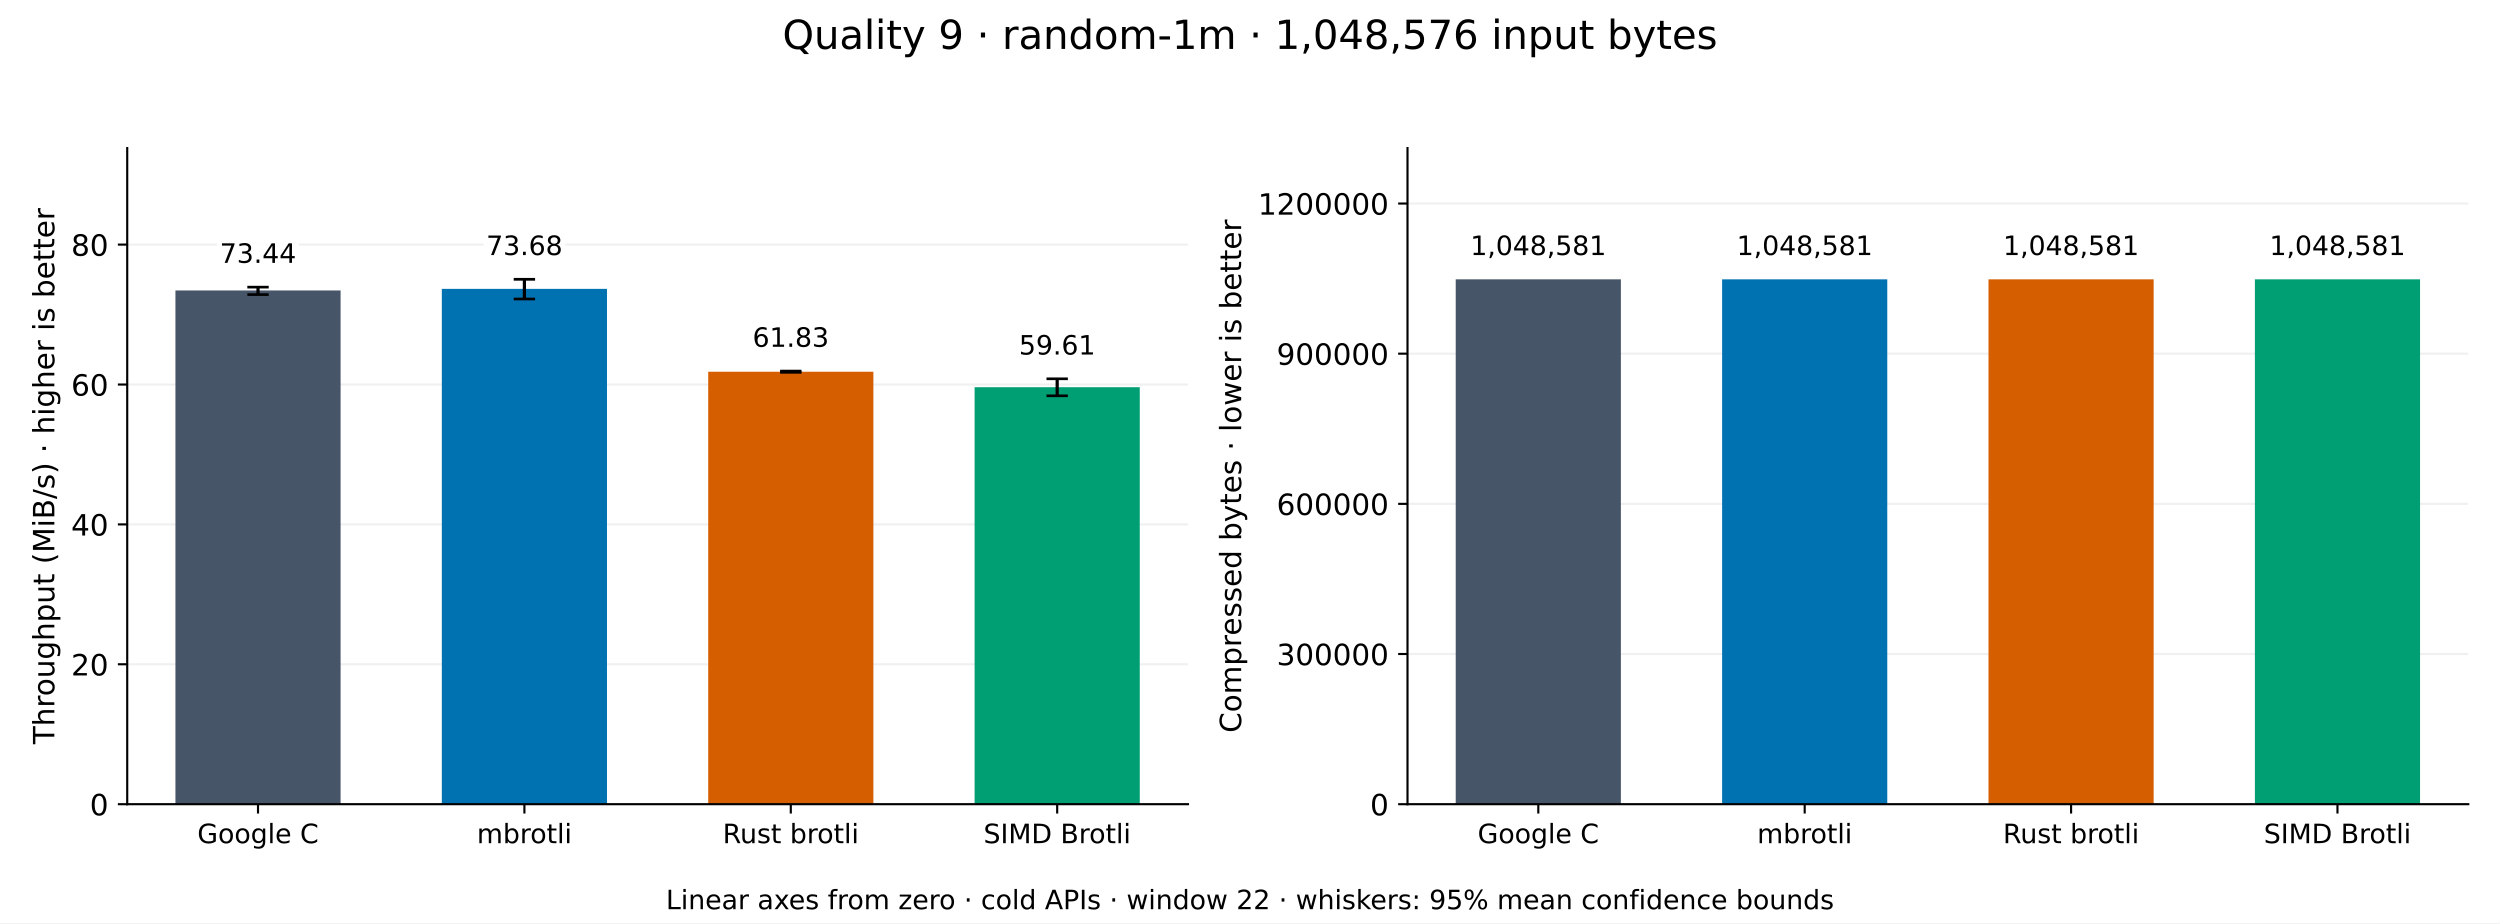
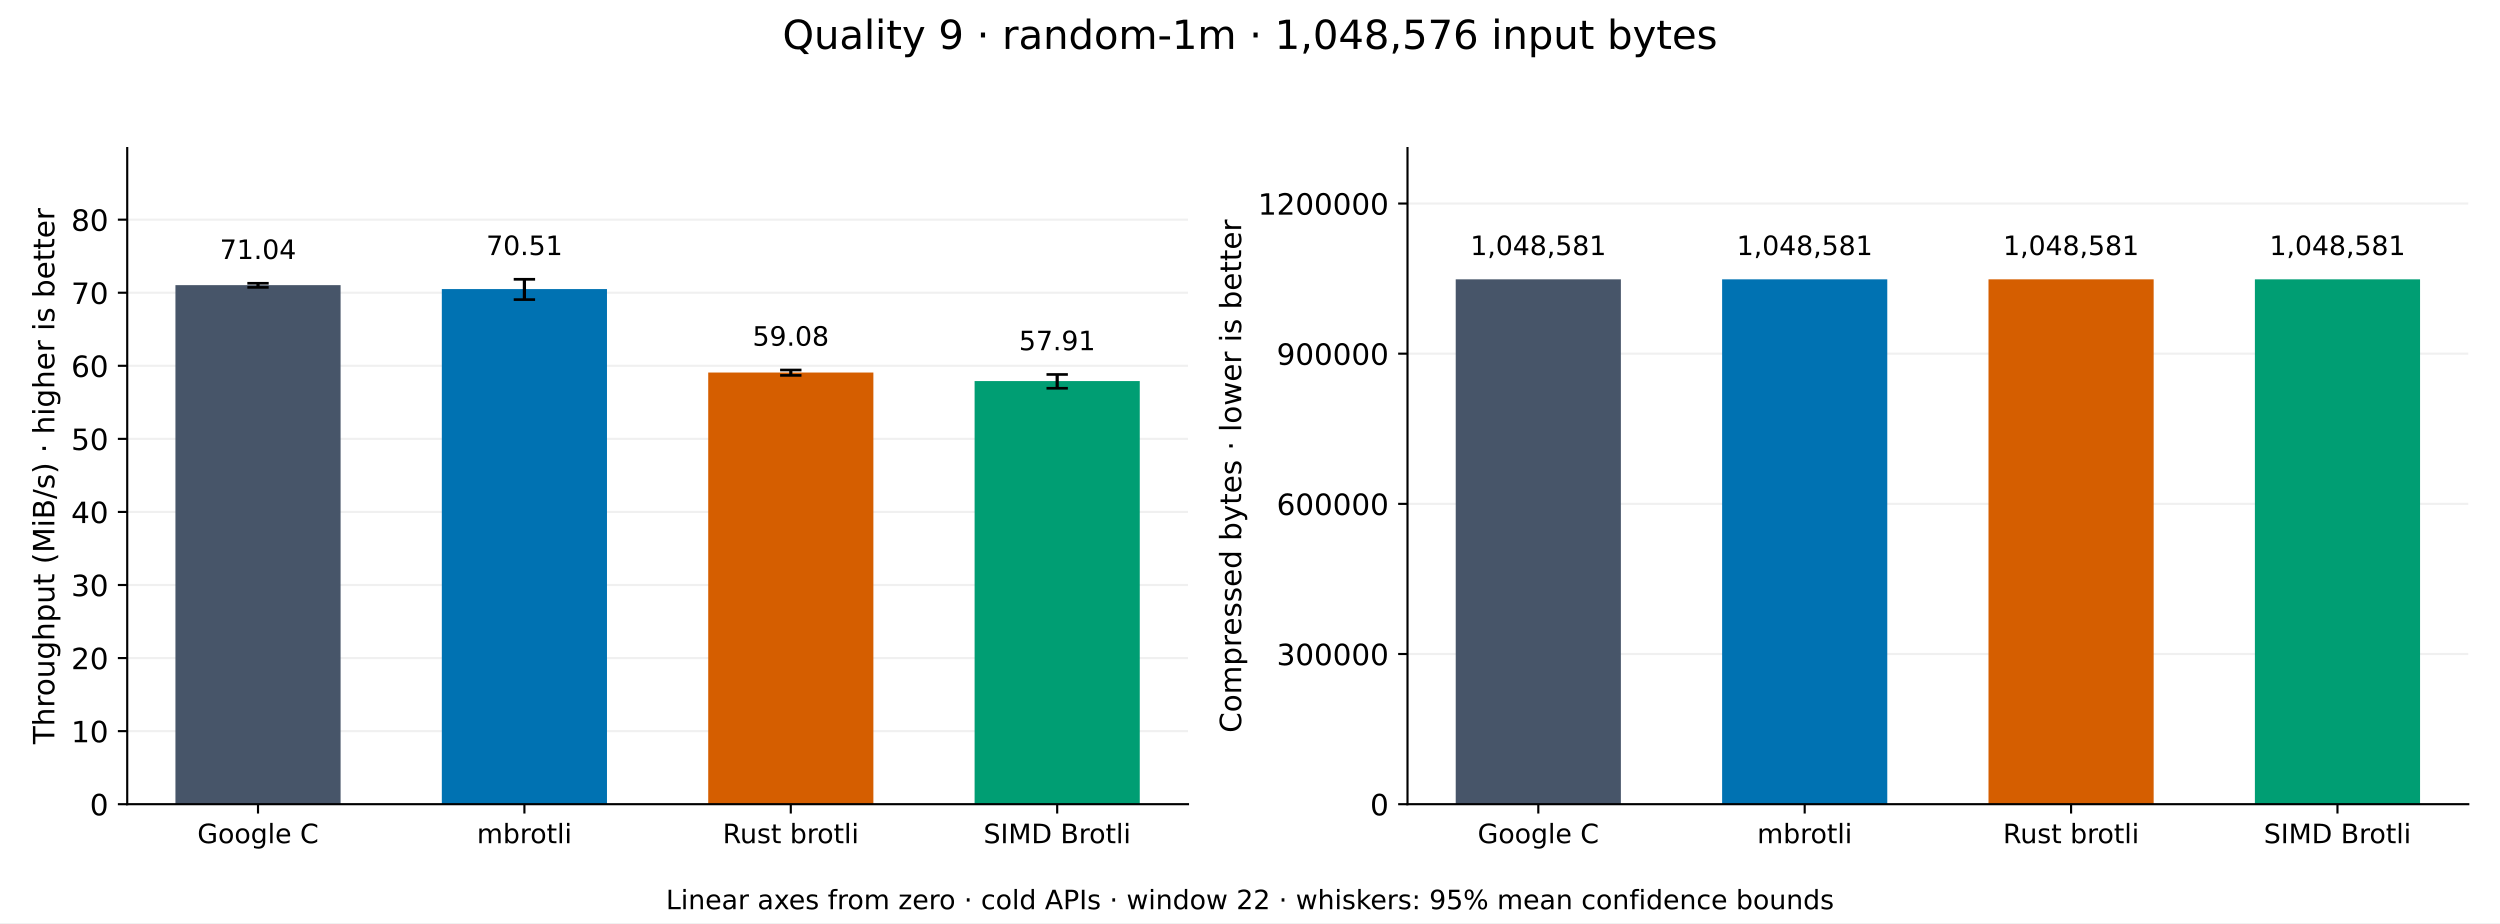
<svg xmlns="http://www.w3.org/2000/svg" xmlns:xlink="http://www.w3.org/1999/xlink" width="936pt" height="345.6pt" viewBox="0 0 936 345.6" version="1.1">
  <defs>
    <style type="text/css">*{stroke-linejoin: round; stroke-linecap: butt}</style>
  </defs>
  <g id="figure_1">
    <g id="patch_1">
      <path d="M 0 345.6 L 936 345.6 L 936 0 L 0 0 z " style="fill: #ffffff" />
    </g>
    <g id="axes_1">
      <g id="patch_2">
        <path d="M 47.63 301.088 L 444.78 301.088 L 444.78 55.44 L 47.63 55.44 z " style="fill: #ffffff" />
      </g>
      <g id="matplotlib.axis_1">
        <g id="xtick_1">
          <g id="line2d_1">
            <defs>
              <path id="m3d63aaa0ea" d="M 0 0 L 0 3.5 " style="stroke: #000000; stroke-width: 0.8" />
            </defs>
            <g>
              <use xlink:href="#m3d63aaa0ea" x="96.601" y="301.088" style="stroke: #000000; stroke-width: 0.8" />
            </g>
          </g>
          <g id="text_1">
            <text style="font-size: 10px; font-family: 'DejaVu Sans', 'Bitstream Vera Sans', 'Computer Modern Sans Serif', 'Lucida Grande', 'Verdana', 'Geneva', 'Lucid', 'Arial', 'Helvetica', 'Avant Garde', sans-serif; text-anchor: middle" x="96.601" y="315.686" transform="rotate(-0 96.60053 315.6864)">Google C</text>
          </g>
        </g>
        <g id="xtick_2">
          <g id="line2d_2">
            <g>
              <use xlink:href="#m3d63aaa0ea" x="196.337" y="301.088" style="stroke: #000000; stroke-width: 0.8" />
            </g>
          </g>
          <g id="text_2">
            <text style="font-size: 10px; font-family: 'DejaVu Sans', 'Bitstream Vera Sans', 'Computer Modern Sans Serif', 'Lucida Grande', 'Verdana', 'Geneva', 'Lucid', 'Arial', 'Helvetica', 'Avant Garde', sans-serif; text-anchor: middle" x="196.337" y="315.686" transform="rotate(-0 196.3368 315.6864)">mbrotli</text>
          </g>
        </g>
        <g id="xtick_3">
          <g id="line2d_3">
            <g>
              <use xlink:href="#m3d63aaa0ea" x="296.073" y="301.088" style="stroke: #000000; stroke-width: 0.8" />
            </g>
          </g>
          <g id="text_3">
            <text style="font-size: 10px; font-family: 'DejaVu Sans', 'Bitstream Vera Sans', 'Computer Modern Sans Serif', 'Lucida Grande', 'Verdana', 'Geneva', 'Lucid', 'Arial', 'Helvetica', 'Avant Garde', sans-serif; text-anchor: middle" x="296.073" y="315.686" transform="rotate(-0 296.0732 315.6864)">Rust brotli</text>
          </g>
        </g>
        <g id="xtick_4">
          <g id="line2d_4">
            <g>
              <use xlink:href="#m3d63aaa0ea" x="395.809" y="301.088" style="stroke: #000000; stroke-width: 0.8" />
            </g>
          </g>
          <g id="text_4">
            <text style="font-size: 10px; font-family: 'DejaVu Sans', 'Bitstream Vera Sans', 'Computer Modern Sans Serif', 'Lucida Grande', 'Verdana', 'Geneva', 'Lucid', 'Arial', 'Helvetica', 'Avant Garde', sans-serif; text-anchor: middle" x="395.809" y="315.686" transform="rotate(-0 395.8095 315.6864)">SIMD Brotli</text>
          </g>
        </g>
      </g>
      <g id="matplotlib.axis_2">
        <g id="ytick_1">
          <g id="line2d_5">
            <path d="M 47.63 301.088 L 444.78 301.088 " clip-path="url(#pa62566e51e)" style="fill: none; stroke: #b0b0b0; stroke-opacity: 0.18; stroke-width: 0.8; stroke-linecap: square" />
          </g>
          <g id="line2d_6">
            <defs>
              <path id="mb6c034703b" d="M 0 0 L -3.5 0 " style="stroke: #000000; stroke-width: 0.8" />
            </defs>
            <g>
              <use xlink:href="#mb6c034703b" x="47.63" y="301.088" style="stroke: #000000; stroke-width: 0.8" />
            </g>
          </g>
          <g id="text_5">
            <text style="font-size: 11px; font-family: 'DejaVu Sans', 'Bitstream Vera Sans', 'Computer Modern Sans Serif', 'Lucida Grande', 'Verdana', 'Geneva', 'Lucid', 'Arial', 'Helvetica', 'Avant Garde', sans-serif; text-anchor: end" x="40.63" y="305.267" transform="rotate(-0 40.63 305.2671)">0</text>
          </g>
        </g>
        <g id="ytick_2">
          <g id="line2d_7">
-             <path d="M 47.63 248.711 L 444.78 248.711 " clip-path="url(#pa62566e51e)" style="fill: none; stroke: #b0b0b0; stroke-opacity: 0.18; stroke-width: 0.8; stroke-linecap: square" />
+             <path d="M 47.63 273.733 L 444.78 273.733 " clip-path="url(#pa62566e51e)" style="fill: none; stroke: #b0b0b0; stroke-opacity: 0.18; stroke-width: 0.8; stroke-linecap: square" />
          </g>
          <g id="line2d_8">
            <g>
-               <use xlink:href="#mb6c034703b" x="47.63" y="248.711" style="stroke: #000000; stroke-width: 0.8" />
+               <use xlink:href="#mb6c034703b" x="47.63" y="273.733" style="stroke: #000000; stroke-width: 0.8" />
            </g>
          </g>
          <g id="text_6">
-             <text style="font-size: 11px; font-family: 'DejaVu Sans', 'Bitstream Vera Sans', 'Computer Modern Sans Serif', 'Lucida Grande', 'Verdana', 'Geneva', 'Lucid', 'Arial', 'Helvetica', 'Avant Garde', sans-serif; text-anchor: end" x="40.63" y="252.891" transform="rotate(-0 40.63 252.8906)">20</text>
+             <text style="font-size: 11px; font-family: 'DejaVu Sans', 'Bitstream Vera Sans', 'Computer Modern Sans Serif', 'Lucida Grande', 'Verdana', 'Geneva', 'Lucid', 'Arial', 'Helvetica', 'Avant Garde', sans-serif; text-anchor: end" x="40.63" y="277.913" transform="rotate(-0 40.63 277.9125)">10</text>
          </g>
        </g>
        <g id="ytick_3">
          <g id="line2d_9">
-             <path d="M 47.63 196.335 L 444.78 196.335 " clip-path="url(#pa62566e51e)" style="fill: none; stroke: #b0b0b0; stroke-opacity: 0.18; stroke-width: 0.8; stroke-linecap: square" />
+             <path d="M 47.63 246.379 L 444.78 246.379 " clip-path="url(#pa62566e51e)" style="fill: none; stroke: #b0b0b0; stroke-opacity: 0.18; stroke-width: 0.8; stroke-linecap: square" />
          </g>
          <g id="line2d_10">
            <g>
-               <use xlink:href="#mb6c034703b" x="47.63" y="196.335" style="stroke: #000000; stroke-width: 0.8" />
+               <use xlink:href="#mb6c034703b" x="47.63" y="246.379" style="stroke: #000000; stroke-width: 0.8" />
            </g>
          </g>
          <g id="text_7">
-             <text style="font-size: 11px; font-family: 'DejaVu Sans', 'Bitstream Vera Sans', 'Computer Modern Sans Serif', 'Lucida Grande', 'Verdana', 'Geneva', 'Lucid', 'Arial', 'Helvetica', 'Avant Garde', sans-serif; text-anchor: end" x="40.63" y="200.514" transform="rotate(-0 40.63 200.514)">40</text>
+             <text style="font-size: 11px; font-family: 'DejaVu Sans', 'Bitstream Vera Sans', 'Computer Modern Sans Serif', 'Lucida Grande', 'Verdana', 'Geneva', 'Lucid', 'Arial', 'Helvetica', 'Avant Garde', sans-serif; text-anchor: end" x="40.63" y="250.558" transform="rotate(-0 40.63 250.5579)">20</text>
          </g>
        </g>
        <g id="ytick_4">
          <g id="line2d_11">
-             <path d="M 47.63 143.958 L 444.78 143.958 " clip-path="url(#pa62566e51e)" style="fill: none; stroke: #b0b0b0; stroke-opacity: 0.18; stroke-width: 0.8; stroke-linecap: square" />
+             <path d="M 47.63 219.024 L 444.78 219.024 " clip-path="url(#pa62566e51e)" style="fill: none; stroke: #b0b0b0; stroke-opacity: 0.18; stroke-width: 0.8; stroke-linecap: square" />
          </g>
          <g id="line2d_12">
            <g>
-               <use xlink:href="#mb6c034703b" x="47.63" y="143.958" style="stroke: #000000; stroke-width: 0.8" />
+               <use xlink:href="#mb6c034703b" x="47.63" y="219.024" style="stroke: #000000; stroke-width: 0.8" />
            </g>
          </g>
          <g id="text_8">
-             <text style="font-size: 11px; font-family: 'DejaVu Sans', 'Bitstream Vera Sans', 'Computer Modern Sans Serif', 'Lucida Grande', 'Verdana', 'Geneva', 'Lucid', 'Arial', 'Helvetica', 'Avant Garde', sans-serif; text-anchor: end" x="40.63" y="148.137" transform="rotate(-0 40.63 148.1374)">60</text>
+             <text style="font-size: 11px; font-family: 'DejaVu Sans', 'Bitstream Vera Sans', 'Computer Modern Sans Serif', 'Lucida Grande', 'Verdana', 'Geneva', 'Lucid', 'Arial', 'Helvetica', 'Avant Garde', sans-serif; text-anchor: end" x="40.63" y="223.203" transform="rotate(-0 40.63 223.2033)">30</text>
          </g>
        </g>
        <g id="ytick_5">
          <g id="line2d_13">
-             <path d="M 47.63 91.582 L 444.78 91.582 " clip-path="url(#pa62566e51e)" style="fill: none; stroke: #b0b0b0; stroke-opacity: 0.18; stroke-width: 0.8; stroke-linecap: square" />
+             <path d="M 47.63 191.67 L 444.78 191.67 " clip-path="url(#pa62566e51e)" style="fill: none; stroke: #b0b0b0; stroke-opacity: 0.18; stroke-width: 0.8; stroke-linecap: square" />
          </g>
          <g id="line2d_14">
            <g>
-               <use xlink:href="#mb6c034703b" x="47.63" y="91.582" style="stroke: #000000; stroke-width: 0.8" />
+               <use xlink:href="#mb6c034703b" x="47.63" y="191.67" style="stroke: #000000; stroke-width: 0.8" />
            </g>
          </g>
          <g id="text_9">
-             <text style="font-size: 11px; font-family: 'DejaVu Sans', 'Bitstream Vera Sans', 'Computer Modern Sans Serif', 'Lucida Grande', 'Verdana', 'Geneva', 'Lucid', 'Arial', 'Helvetica', 'Avant Garde', sans-serif; text-anchor: end" x="40.63" y="95.761" transform="rotate(-0 40.63 95.76087)">80</text>
-           </g>
-         </g>
-         <g id="text_10">
+             <text style="font-size: 11px; font-family: 'DejaVu Sans', 'Bitstream Vera Sans', 'Computer Modern Sans Serif', 'Lucida Grande', 'Verdana', 'Geneva', 'Lucid', 'Arial', 'Helvetica', 'Avant Garde', sans-serif; text-anchor: end" x="40.63" y="195.849" transform="rotate(-0 40.63 195.8487)">40</text>
+           </g>
+         </g>
+         <g id="ytick_6">
+           <g id="line2d_15">
+             <path d="M 47.63 164.315 L 444.78 164.315 " clip-path="url(#pa62566e51e)" style="fill: none; stroke: #b0b0b0; stroke-opacity: 0.18; stroke-width: 0.8; stroke-linecap: square" />
+           </g>
+           <g id="line2d_16">
+             <g>
+               <use xlink:href="#mb6c034703b" x="47.63" y="164.315" style="stroke: #000000; stroke-width: 0.8" />
+             </g>
+           </g>
+           <g id="text_10">
+             <text style="font-size: 11px; font-family: 'DejaVu Sans', 'Bitstream Vera Sans', 'Computer Modern Sans Serif', 'Lucida Grande', 'Verdana', 'Geneva', 'Lucid', 'Arial', 'Helvetica', 'Avant Garde', sans-serif; text-anchor: end" x="40.63" y="168.494" transform="rotate(-0 40.63 168.4941)">50</text>
+           </g>
+         </g>
+         <g id="ytick_7">
+           <g id="line2d_17">
+             <path d="M 47.63 136.96 L 444.78 136.96 " clip-path="url(#pa62566e51e)" style="fill: none; stroke: #b0b0b0; stroke-opacity: 0.18; stroke-width: 0.8; stroke-linecap: square" />
+           </g>
+           <g id="line2d_18">
+             <g>
+               <use xlink:href="#mb6c034703b" x="47.63" y="136.96" style="stroke: #000000; stroke-width: 0.8" />
+             </g>
+           </g>
+           <g id="text_11">
+             <text style="font-size: 11px; font-family: 'DejaVu Sans', 'Bitstream Vera Sans', 'Computer Modern Sans Serif', 'Lucida Grande', 'Verdana', 'Geneva', 'Lucid', 'Arial', 'Helvetica', 'Avant Garde', sans-serif; text-anchor: end" x="40.63" y="141.139" transform="rotate(-0 40.63 141.1395)">60</text>
+           </g>
+         </g>
+         <g id="ytick_8">
+           <g id="line2d_19">
+             <path d="M 47.63 109.606 L 444.78 109.606 " clip-path="url(#pa62566e51e)" style="fill: none; stroke: #b0b0b0; stroke-opacity: 0.18; stroke-width: 0.8; stroke-linecap: square" />
+           </g>
+           <g id="line2d_20">
+             <g>
+               <use xlink:href="#mb6c034703b" x="47.63" y="109.606" style="stroke: #000000; stroke-width: 0.8" />
+             </g>
+           </g>
+           <g id="text_12">
+             <text style="font-size: 11px; font-family: 'DejaVu Sans', 'Bitstream Vera Sans', 'Computer Modern Sans Serif', 'Lucida Grande', 'Verdana', 'Geneva', 'Lucid', 'Arial', 'Helvetica', 'Avant Garde', sans-serif; text-anchor: end" x="40.63" y="113.785" transform="rotate(-0 40.63 113.7849)">70</text>
+           </g>
+         </g>
+         <g id="ytick_9">
+           <g id="line2d_21">
+             <path d="M 47.63 82.251 L 444.78 82.251 " clip-path="url(#pa62566e51e)" style="fill: none; stroke: #b0b0b0; stroke-opacity: 0.18; stroke-width: 0.8; stroke-linecap: square" />
+           </g>
+           <g id="line2d_22">
+             <g>
+               <use xlink:href="#mb6c034703b" x="47.63" y="82.251" style="stroke: #000000; stroke-width: 0.8" />
+             </g>
+           </g>
+           <g id="text_13">
+             <text style="font-size: 11px; font-family: 'DejaVu Sans', 'Bitstream Vera Sans', 'Computer Modern Sans Serif', 'Lucida Grande', 'Verdana', 'Geneva', 'Lucid', 'Arial', 'Helvetica', 'Avant Garde', sans-serif; text-anchor: end" x="40.63" y="86.43" transform="rotate(-0 40.63 86.43026)">80</text>
+           </g>
+         </g>
+         <g id="text_14">
          <text style="font-size: 11px; font-family: 'DejaVu Sans', 'Bitstream Vera Sans', 'Computer Modern Sans Serif', 'Lucida Grande', 'Verdana', 'Geneva', 'Lucid', 'Arial', 'Helvetica', 'Avant Garde', sans-serif; text-anchor: middle" x="20.345" y="178.264" transform="rotate(-90 20.34484 178.264)">Throughput (MiB/s) · higher is better</text>
        </g>
      </g>
      <g id="patch_3">
-         <path d="M 65.682 301.088 L 127.519 301.088 L 127.519 108.757 L 65.682 108.757 z " clip-path="url(#pa62566e51e)" style="fill: #475569" />
+         <path d="M 65.682 301.088 L 127.519 301.088 L 127.519 106.748 L 65.682 106.748 z " clip-path="url(#pa62566e51e)" style="fill: #475569" />
      </g>
      <g id="patch_4">
-         <path d="M 165.419 301.088 L 227.255 301.088 L 227.255 108.144 L 165.419 108.144 z " clip-path="url(#pa62566e51e)" style="fill: #0072b2" />
+         <path d="M 165.419 301.088 L 227.255 301.088 L 227.255 108.218 L 165.419 108.218 z " clip-path="url(#pa62566e51e)" style="fill: #0072b2" />
      </g>
      <g id="patch_5">
-         <path d="M 265.155 301.088 L 326.991 301.088 L 326.991 139.169 L 265.155 139.169 z " clip-path="url(#pa62566e51e)" style="fill: #d55e00" />
+         <path d="M 265.155 301.088 L 326.991 301.088 L 326.991 139.464 L 265.155 139.464 z " clip-path="url(#pa62566e51e)" style="fill: #d55e00" />
      </g>
      <g id="patch_6">
-         <path d="M 364.891 301.088 L 426.728 301.088 L 426.728 144.967 L 364.891 144.967 z " clip-path="url(#pa62566e51e)" style="fill: #009e73" />
+         <path d="M 364.891 301.088 L 426.728 301.088 L 426.728 142.673 L 364.891 142.673 z " clip-path="url(#pa62566e51e)" style="fill: #009e73" />
      </g>
      <g id="LineCollection_1">
-         <path d="M 96.601 110.287 L 96.601 107.492 " clip-path="url(#pa62566e51e)" style="fill: none; stroke: #000000; stroke-width: 1.2" />
-         <path d="M 196.337 111.947 L 196.337 104.57 " clip-path="url(#pa62566e51e)" style="fill: none; stroke: #000000; stroke-width: 1.2" />
-         <path d="M 296.073 139.394 L 296.073 138.922 " clip-path="url(#pa62566e51e)" style="fill: none; stroke: #000000; stroke-width: 1.2" />
-         <path d="M 395.809 148.183 L 395.809 141.832 " clip-path="url(#pa62566e51e)" style="fill: none; stroke: #000000; stroke-width: 1.2" />
-       </g>
-       <g id="line2d_15">
+         <path d="M 96.601 107.598 L 96.601 106.044 " clip-path="url(#pa62566e51e)" style="fill: none; stroke: #000000; stroke-width: 1.2" />
+         <path d="M 196.337 112.168 L 196.337 104.57 " clip-path="url(#pa62566e51e)" style="fill: none; stroke: #000000; stroke-width: 1.2" />
+         <path d="M 296.073 140.54 L 296.073 138.518 " clip-path="url(#pa62566e51e)" style="fill: none; stroke: #000000; stroke-width: 1.2" />
+         <path d="M 395.809 145.377 L 395.809 140.197 " clip-path="url(#pa62566e51e)" style="fill: none; stroke: #000000; stroke-width: 1.2" />
+       </g>
+       <g id="line2d_23">
        <defs>
          <path id="ma4d3aa00d3" d="M 4 0 L -4 -0 " style="stroke: #000000" />
        </defs>
        <g clip-path="url(#pa62566e51e)">
-           <use xlink:href="#ma4d3aa00d3" x="96.601" y="110.287" style="fill: #1f77b4; stroke: #000000" />
-           <use xlink:href="#ma4d3aa00d3" x="196.337" y="111.947" style="fill: #1f77b4; stroke: #000000" />
-           <use xlink:href="#ma4d3aa00d3" x="296.073" y="139.394" style="fill: #1f77b4; stroke: #000000" />
-           <use xlink:href="#ma4d3aa00d3" x="395.809" y="148.183" style="fill: #1f77b4; stroke: #000000" />
-         </g>
-       </g>
-       <g id="line2d_16">
+           <use xlink:href="#ma4d3aa00d3" x="96.601" y="107.598" style="fill: #1f77b4; stroke: #000000" />
+           <use xlink:href="#ma4d3aa00d3" x="196.337" y="112.168" style="fill: #1f77b4; stroke: #000000" />
+           <use xlink:href="#ma4d3aa00d3" x="296.073" y="140.54" style="fill: #1f77b4; stroke: #000000" />
+           <use xlink:href="#ma4d3aa00d3" x="395.809" y="145.377" style="fill: #1f77b4; stroke: #000000" />
+         </g>
+       </g>
+       <g id="line2d_24">
        <g clip-path="url(#pa62566e51e)">
-           <use xlink:href="#ma4d3aa00d3" x="96.601" y="107.492" style="fill: #1f77b4; stroke: #000000" />
+           <use xlink:href="#ma4d3aa00d3" x="96.601" y="106.044" style="fill: #1f77b4; stroke: #000000" />
          <use xlink:href="#ma4d3aa00d3" x="196.337" y="104.57" style="fill: #1f77b4; stroke: #000000" />
-           <use xlink:href="#ma4d3aa00d3" x="296.073" y="138.922" style="fill: #1f77b4; stroke: #000000" />
-           <use xlink:href="#ma4d3aa00d3" x="395.809" y="141.832" style="fill: #1f77b4; stroke: #000000" />
+           <use xlink:href="#ma4d3aa00d3" x="296.073" y="138.518" style="fill: #1f77b4; stroke: #000000" />
+           <use xlink:href="#ma4d3aa00d3" x="395.809" y="140.197" style="fill: #1f77b4; stroke: #000000" />
        </g>
      </g>
      <g id="patch_7">
        <path d="M 47.63 301.088 L 47.63 55.44 " style="fill: none; stroke: #000000; stroke-width: 0.8; stroke-linejoin: miter; stroke-linecap: square" />
      </g>
      <g id="patch_8">
        <path d="M 47.63 301.088 L 444.78 301.088 " style="fill: none; stroke: #000000; stroke-width: 0.8; stroke-linejoin: miter; stroke-linecap: square" />
      </g>
-       <g id="text_11">
+       <g id="text_15">
        <g id="patch_9">
-           <path d="M 81.286 101.492 L 111.915 101.492 L 111.915 89.814 L 81.286 89.814 z " style="fill: #ffffff; opacity: 0.9" />
-         </g>
-         <text style="font-size: 10px; font-family: 'DejaVu Sans', 'Bitstream Vera Sans', 'Computer Modern Sans Serif', 'Lucida Grande', 'Verdana', 'Geneva', 'Lucid', 'Arial', 'Helvetica', 'Avant Garde', sans-serif; text-anchor: middle" x="96.601" y="98.412" transform="rotate(-0 96.60053 98.41197)">73.44</text>
-       </g>
-       <g id="text_12">
+           <path d="M 81.286 100.044 L 111.915 100.044 L 111.915 88.365 L 81.286 88.365 z " style="fill: #ffffff; opacity: 0.9" />
+         </g>
+         <text style="font-size: 10px; font-family: 'DejaVu Sans', 'Bitstream Vera Sans', 'Computer Modern Sans Serif', 'Lucida Grande', 'Verdana', 'Geneva', 'Lucid', 'Arial', 'Helvetica', 'Avant Garde', sans-serif; text-anchor: middle" x="96.601" y="96.964" transform="rotate(-0 96.60053 96.96391)">71.04</text>
+       </g>
+       <g id="text_16">
        <g id="patch_10">
          <path d="M 181.023 98.57 L 211.651 98.57 L 211.651 86.891 L 181.023 86.891 z " style="fill: #ffffff; opacity: 0.9" />
        </g>
-         <text style="font-size: 10px; font-family: 'DejaVu Sans', 'Bitstream Vera Sans', 'Computer Modern Sans Serif', 'Lucida Grande', 'Verdana', 'Geneva', 'Lucid', 'Arial', 'Helvetica', 'Avant Garde', sans-serif; text-anchor: middle" x="196.337" y="95.49" transform="rotate(-0 196.3368 95.48991)">73.68</text>
-       </g>
-       <g id="text_13">
+         <text style="font-size: 10px; font-family: 'DejaVu Sans', 'Bitstream Vera Sans', 'Computer Modern Sans Serif', 'Lucida Grande', 'Verdana', 'Geneva', 'Lucid', 'Arial', 'Helvetica', 'Avant Garde', sans-serif; text-anchor: middle" x="196.337" y="95.49" transform="rotate(-0 196.3368 95.48991)">70.51</text>
+       </g>
+       <g id="text_17">
        <g id="patch_11">
-           <path d="M 280.759 132.922 L 311.387 132.922 L 311.387 121.244 L 280.759 121.244 z " style="fill: #ffffff; opacity: 0.9" />
-         </g>
-         <text style="font-size: 10px; font-family: 'DejaVu Sans', 'Bitstream Vera Sans', 'Computer Modern Sans Serif', 'Lucida Grande', 'Verdana', 'Geneva', 'Lucid', 'Arial', 'Helvetica', 'Avant Garde', sans-serif; text-anchor: middle" x="296.073" y="129.842" transform="rotate(-0 296.0732 129.8422)">61.83</text>
-       </g>
-       <g id="text_14">
+           <path d="M 280.759 132.518 L 311.387 132.518 L 311.387 120.84 L 280.759 120.84 z " style="fill: #ffffff; opacity: 0.9" />
+         </g>
+         <text style="font-size: 10px; font-family: 'DejaVu Sans', 'Bitstream Vera Sans', 'Computer Modern Sans Serif', 'Lucida Grande', 'Verdana', 'Geneva', 'Lucid', 'Arial', 'Helvetica', 'Avant Garde', sans-serif; text-anchor: middle" x="296.073" y="129.439" transform="rotate(-0 296.0732 129.4385)">59.08</text>
+       </g>
+       <g id="text_18">
        <g id="patch_12">
-           <path d="M 380.495 135.832 L 411.124 135.832 L 411.124 124.153 L 380.495 124.153 z " style="fill: #ffffff; opacity: 0.9" />
-         </g>
-         <text style="font-size: 10px; font-family: 'DejaVu Sans', 'Bitstream Vera Sans', 'Computer Modern Sans Serif', 'Lucida Grande', 'Verdana', 'Geneva', 'Lucid', 'Arial', 'Helvetica', 'Avant Garde', sans-serif; text-anchor: middle" x="395.809" y="132.752" transform="rotate(-0 395.8095 132.7519)">59.61</text>
+           <path d="M 380.495 134.197 L 411.124 134.197 L 411.124 122.519 L 380.495 122.519 z " style="fill: #ffffff; opacity: 0.9" />
+         </g>
+         <text style="font-size: 10px; font-family: 'DejaVu Sans', 'Bitstream Vera Sans', 'Computer Modern Sans Serif', 'Lucida Grande', 'Verdana', 'Geneva', 'Lucid', 'Arial', 'Helvetica', 'Avant Garde', sans-serif; text-anchor: middle" x="395.809" y="131.117" transform="rotate(-0 395.8095 131.117)">57.91</text>
      </g>
    </g>
    <g id="axes_2">
      <g id="patch_13">
        <path d="M 526.97 301.088 L 924.12 301.088 L 924.12 55.44 L 526.97 55.44 z " style="fill: #ffffff" />
      </g>
      <g id="matplotlib.axis_3">
        <g id="xtick_5">
-           <g id="line2d_17">
+           <g id="line2d_25">
            <g>
              <use xlink:href="#m3d63aaa0ea" x="575.941" y="301.088" style="stroke: #000000; stroke-width: 0.8" />
            </g>
          </g>
-           <g id="text_15">
+           <g id="text_19">
            <text style="font-size: 10px; font-family: 'DejaVu Sans', 'Bitstream Vera Sans', 'Computer Modern Sans Serif', 'Lucida Grande', 'Verdana', 'Geneva', 'Lucid', 'Arial', 'Helvetica', 'Avant Garde', sans-serif; text-anchor: middle" x="575.941" y="315.686" transform="rotate(-0 575.9405 315.6864)">Google C</text>
          </g>
        </g>
        <g id="xtick_6">
-           <g id="line2d_18">
+           <g id="line2d_26">
            <g>
              <use xlink:href="#m3d63aaa0ea" x="675.677" y="301.088" style="stroke: #000000; stroke-width: 0.8" />
            </g>
          </g>
-           <g id="text_16">
+           <g id="text_20">
            <text style="font-size: 10px; font-family: 'DejaVu Sans', 'Bitstream Vera Sans', 'Computer Modern Sans Serif', 'Lucida Grande', 'Verdana', 'Geneva', 'Lucid', 'Arial', 'Helvetica', 'Avant Garde', sans-serif; text-anchor: middle" x="675.677" y="315.686" transform="rotate(-0 675.6768 315.6864)">mbrotli</text>
          </g>
        </g>
        <g id="xtick_7">
-           <g id="line2d_19">
+           <g id="line2d_27">
            <g>
              <use xlink:href="#m3d63aaa0ea" x="775.413" y="301.088" style="stroke: #000000; stroke-width: 0.8" />
            </g>
          </g>
-           <g id="text_17">
+           <g id="text_21">
            <text style="font-size: 10px; font-family: 'DejaVu Sans', 'Bitstream Vera Sans', 'Computer Modern Sans Serif', 'Lucida Grande', 'Verdana', 'Geneva', 'Lucid', 'Arial', 'Helvetica', 'Avant Garde', sans-serif; text-anchor: middle" x="775.413" y="315.686" transform="rotate(-0 775.4132 315.6864)">Rust brotli</text>
          </g>
        </g>
        <g id="xtick_8">
-           <g id="line2d_20">
+           <g id="line2d_28">
            <g>
              <use xlink:href="#m3d63aaa0ea" x="875.149" y="301.088" style="stroke: #000000; stroke-width: 0.8" />
            </g>
          </g>
-           <g id="text_18">
+           <g id="text_22">
            <text style="font-size: 10px; font-family: 'DejaVu Sans', 'Bitstream Vera Sans', 'Computer Modern Sans Serif', 'Lucida Grande', 'Verdana', 'Geneva', 'Lucid', 'Arial', 'Helvetica', 'Avant Garde', sans-serif; text-anchor: middle" x="875.149" y="315.686" transform="rotate(-0 875.1495 315.6864)">SIMD Brotli</text>
          </g>
        </g>
      </g>
      <g id="matplotlib.axis_4">
-         <g id="ytick_6">
-           <g id="line2d_21">
-             <path d="M 526.97 301.088 L 924.12 301.088 " clip-path="url(#pb64f8ad829)" style="fill: none; stroke: #b0b0b0; stroke-opacity: 0.18; stroke-width: 0.8; stroke-linecap: square" />
-           </g>
-           <g id="line2d_22">
-             <g>
-               <use xlink:href="#mb6c034703b" x="526.97" y="301.088" style="stroke: #000000; stroke-width: 0.8" />
-             </g>
-           </g>
-           <g id="text_19">
-             <text style="font-size: 11px; font-family: 'DejaVu Sans', 'Bitstream Vera Sans', 'Computer Modern Sans Serif', 'Lucida Grande', 'Verdana', 'Geneva', 'Lucid', 'Arial', 'Helvetica', 'Avant Garde', sans-serif; text-anchor: end" x="519.97" y="305.267" transform="rotate(-0 519.97 305.2671)">0</text>
-           </g>
-         </g>
-         <g id="ytick_7">
-           <g id="line2d_23">
-             <path d="M 526.97 244.864 L 924.12 244.864 " clip-path="url(#pb64f8ad829)" style="fill: none; stroke: #b0b0b0; stroke-opacity: 0.18; stroke-width: 0.8; stroke-linecap: square" />
-           </g>
-           <g id="line2d_24">
-             <g>
-               <use xlink:href="#mb6c034703b" x="526.97" y="244.864" style="stroke: #000000; stroke-width: 0.8" />
-             </g>
-           </g>
-           <g id="text_20">
-             <text style="font-size: 11px; font-family: 'DejaVu Sans', 'Bitstream Vera Sans', 'Computer Modern Sans Serif', 'Lucida Grande', 'Verdana', 'Geneva', 'Lucid', 'Arial', 'Helvetica', 'Avant Garde', sans-serif; text-anchor: end" x="519.97" y="249.043" transform="rotate(-0 519.97 249.043)">300000</text>
-           </g>
-         </g>
-         <g id="ytick_8">
-           <g id="line2d_25">
-             <path d="M 526.97 188.64 L 924.12 188.64 " clip-path="url(#pb64f8ad829)" style="fill: none; stroke: #b0b0b0; stroke-opacity: 0.18; stroke-width: 0.8; stroke-linecap: square" />
-           </g>
-           <g id="line2d_26">
-             <g>
-               <use xlink:href="#mb6c034703b" x="526.97" y="188.64" style="stroke: #000000; stroke-width: 0.8" />
-             </g>
-           </g>
-           <g id="text_21">
-             <text style="font-size: 11px; font-family: 'DejaVu Sans', 'Bitstream Vera Sans', 'Computer Modern Sans Serif', 'Lucida Grande', 'Verdana', 'Geneva', 'Lucid', 'Arial', 'Helvetica', 'Avant Garde', sans-serif; text-anchor: end" x="519.97" y="192.819" transform="rotate(-0 519.97 192.8189)">600000</text>
-           </g>
-         </g>
-         <g id="ytick_9">
-           <g id="line2d_27">
-             <path d="M 526.97 132.416 L 924.12 132.416 " clip-path="url(#pb64f8ad829)" style="fill: none; stroke: #b0b0b0; stroke-opacity: 0.18; stroke-width: 0.8; stroke-linecap: square" />
-           </g>
-           <g id="line2d_28">
-             <g>
-               <use xlink:href="#mb6c034703b" x="526.97" y="132.416" style="stroke: #000000; stroke-width: 0.8" />
-             </g>
-           </g>
-           <g id="text_22">
-             <text style="font-size: 11px; font-family: 'DejaVu Sans', 'Bitstream Vera Sans', 'Computer Modern Sans Serif', 'Lucida Grande', 'Verdana', 'Geneva', 'Lucid', 'Arial', 'Helvetica', 'Avant Garde', sans-serif; text-anchor: end" x="519.97" y="136.595" transform="rotate(-0 519.97 136.5948)">900000</text>
-           </g>
-         </g>
        <g id="ytick_10">
          <g id="line2d_29">
+             <path d="M 526.97 301.088 L 924.12 301.088 " clip-path="url(#pb64f8ad829)" style="fill: none; stroke: #b0b0b0; stroke-opacity: 0.18; stroke-width: 0.8; stroke-linecap: square" />
+           </g>
+           <g id="line2d_30">
+             <g>
+               <use xlink:href="#mb6c034703b" x="526.97" y="301.088" style="stroke: #000000; stroke-width: 0.8" />
+             </g>
+           </g>
+           <g id="text_23">
+             <text style="font-size: 11px; font-family: 'DejaVu Sans', 'Bitstream Vera Sans', 'Computer Modern Sans Serif', 'Lucida Grande', 'Verdana', 'Geneva', 'Lucid', 'Arial', 'Helvetica', 'Avant Garde', sans-serif; text-anchor: end" x="519.97" y="305.267" transform="rotate(-0 519.97 305.2671)">0</text>
+           </g>
+         </g>
+         <g id="ytick_11">
+           <g id="line2d_31">
+             <path d="M 526.97 244.864 L 924.12 244.864 " clip-path="url(#pb64f8ad829)" style="fill: none; stroke: #b0b0b0; stroke-opacity: 0.18; stroke-width: 0.8; stroke-linecap: square" />
+           </g>
+           <g id="line2d_32">
+             <g>
+               <use xlink:href="#mb6c034703b" x="526.97" y="244.864" style="stroke: #000000; stroke-width: 0.8" />
+             </g>
+           </g>
+           <g id="text_24">
+             <text style="font-size: 11px; font-family: 'DejaVu Sans', 'Bitstream Vera Sans', 'Computer Modern Sans Serif', 'Lucida Grande', 'Verdana', 'Geneva', 'Lucid', 'Arial', 'Helvetica', 'Avant Garde', sans-serif; text-anchor: end" x="519.97" y="249.043" transform="rotate(-0 519.97 249.043)">300000</text>
+           </g>
+         </g>
+         <g id="ytick_12">
+           <g id="line2d_33">
+             <path d="M 526.97 188.64 L 924.12 188.64 " clip-path="url(#pb64f8ad829)" style="fill: none; stroke: #b0b0b0; stroke-opacity: 0.18; stroke-width: 0.8; stroke-linecap: square" />
+           </g>
+           <g id="line2d_34">
+             <g>
+               <use xlink:href="#mb6c034703b" x="526.97" y="188.64" style="stroke: #000000; stroke-width: 0.8" />
+             </g>
+           </g>
+           <g id="text_25">
+             <text style="font-size: 11px; font-family: 'DejaVu Sans', 'Bitstream Vera Sans', 'Computer Modern Sans Serif', 'Lucida Grande', 'Verdana', 'Geneva', 'Lucid', 'Arial', 'Helvetica', 'Avant Garde', sans-serif; text-anchor: end" x="519.97" y="192.819" transform="rotate(-0 519.97 192.8189)">600000</text>
+           </g>
+         </g>
+         <g id="ytick_13">
+           <g id="line2d_35">
+             <path d="M 526.97 132.416 L 924.12 132.416 " clip-path="url(#pb64f8ad829)" style="fill: none; stroke: #b0b0b0; stroke-opacity: 0.18; stroke-width: 0.8; stroke-linecap: square" />
+           </g>
+           <g id="line2d_36">
+             <g>
+               <use xlink:href="#mb6c034703b" x="526.97" y="132.416" style="stroke: #000000; stroke-width: 0.8" />
+             </g>
+           </g>
+           <g id="text_26">
+             <text style="font-size: 11px; font-family: 'DejaVu Sans', 'Bitstream Vera Sans', 'Computer Modern Sans Serif', 'Lucida Grande', 'Verdana', 'Geneva', 'Lucid', 'Arial', 'Helvetica', 'Avant Garde', sans-serif; text-anchor: end" x="519.97" y="136.595" transform="rotate(-0 519.97 136.5948)">900000</text>
+           </g>
+         </g>
+         <g id="ytick_14">
+           <g id="line2d_37">
            <path d="M 526.97 76.192 L 924.12 76.192 " clip-path="url(#pb64f8ad829)" style="fill: none; stroke: #b0b0b0; stroke-opacity: 0.18; stroke-width: 0.8; stroke-linecap: square" />
          </g>
-           <g id="line2d_30">
+           <g id="line2d_38">
            <g>
              <use xlink:href="#mb6c034703b" x="526.97" y="76.192" style="stroke: #000000; stroke-width: 0.8" />
            </g>
          </g>
-           <g id="text_23">
+           <g id="text_27">
            <text style="font-size: 11px; font-family: 'DejaVu Sans', 'Bitstream Vera Sans', 'Computer Modern Sans Serif', 'Lucida Grande', 'Verdana', 'Geneva', 'Lucid', 'Arial', 'Helvetica', 'Avant Garde', sans-serif; text-anchor: end" x="519.97" y="80.371" transform="rotate(-0 519.97 80.37075)">1200000</text>
          </g>
        </g>
-         <g id="text_24">
+         <g id="text_28">
          <text style="font-size: 11px; font-family: 'DejaVu Sans', 'Bitstream Vera Sans', 'Computer Modern Sans Serif', 'Lucida Grande', 'Verdana', 'Geneva', 'Lucid', 'Arial', 'Helvetica', 'Avant Garde', sans-serif; text-anchor: middle" x="464.691" y="178.264" transform="rotate(-90 464.6911 178.264)">Compressed bytes · lower is better</text>
        </g>
      </g>
      <g id="patch_14">
        <path d="M 545.022 301.088 L 606.859 301.088 L 606.859 104.57 L 545.022 104.57 z " clip-path="url(#pb64f8ad829)" style="fill: #475569" />
      </g>
      <g id="patch_15">
        <path d="M 644.759 301.088 L 706.595 301.088 L 706.595 104.57 L 644.759 104.57 z " clip-path="url(#pb64f8ad829)" style="fill: #0072b2" />
      </g>
      <g id="patch_16">
        <path d="M 744.495 301.088 L 806.331 301.088 L 806.331 104.57 L 744.495 104.57 z " clip-path="url(#pb64f8ad829)" style="fill: #d55e00" />
      </g>
      <g id="patch_17">
        <path d="M 844.231 301.088 L 906.068 301.088 L 906.068 104.57 L 844.231 104.57 z " clip-path="url(#pb64f8ad829)" style="fill: #009e73" />
      </g>
      <g id="patch_18">
        <path d="M 526.97 301.088 L 526.97 55.44 " style="fill: none; stroke: #000000; stroke-width: 0.8; stroke-linejoin: miter; stroke-linecap: square" />
      </g>
      <g id="patch_19">
        <path d="M 526.97 301.088 L 924.12 301.088 " style="fill: none; stroke: #000000; stroke-width: 0.8; stroke-linejoin: miter; stroke-linecap: square" />
      </g>
-       <g id="text_25">
+       <g id="text_29">
        <g id="patch_20">
          <path d="M 549.494 98.57 L 602.387 98.57 L 602.387 86.891 L 549.494 86.891 z " style="fill: #ffffff; opacity: 0.9" />
        </g>
        <text style="font-size: 10px; font-family: 'DejaVu Sans', 'Bitstream Vera Sans', 'Computer Modern Sans Serif', 'Lucida Grande', 'Verdana', 'Geneva', 'Lucid', 'Arial', 'Helvetica', 'Avant Garde', sans-serif; text-anchor: middle" x="575.941" y="95.49" transform="rotate(-0 575.9405 95.48991)">1,048,581</text>
      </g>
-       <g id="text_26">
+       <g id="text_30">
        <g id="patch_21">
          <path d="M 649.23 98.57 L 702.124 98.57 L 702.124 86.891 L 649.23 86.891 z " style="fill: #ffffff; opacity: 0.9" />
        </g>
        <text style="font-size: 10px; font-family: 'DejaVu Sans', 'Bitstream Vera Sans', 'Computer Modern Sans Serif', 'Lucida Grande', 'Verdana', 'Geneva', 'Lucid', 'Arial', 'Helvetica', 'Avant Garde', sans-serif; text-anchor: middle" x="675.677" y="95.49" transform="rotate(-0 675.6768 95.48991)">1,048,581</text>
      </g>
-       <g id="text_27">
+       <g id="text_31">
        <g id="patch_22">
          <path d="M 748.966 98.57 L 801.86 98.57 L 801.86 86.891 L 748.966 86.891 z " style="fill: #ffffff; opacity: 0.9" />
        </g>
        <text style="font-size: 10px; font-family: 'DejaVu Sans', 'Bitstream Vera Sans', 'Computer Modern Sans Serif', 'Lucida Grande', 'Verdana', 'Geneva', 'Lucid', 'Arial', 'Helvetica', 'Avant Garde', sans-serif; text-anchor: middle" x="775.413" y="95.49" transform="rotate(-0 775.4132 95.48991)">1,048,581</text>
      </g>
-       <g id="text_28">
+       <g id="text_32">
        <g id="patch_23">
          <path d="M 848.703 98.57 L 901.596 98.57 L 901.596 86.891 L 848.703 86.891 z " style="fill: #ffffff; opacity: 0.9" />
        </g>
        <text style="font-size: 10px; font-family: 'DejaVu Sans', 'Bitstream Vera Sans', 'Computer Modern Sans Serif', 'Lucida Grande', 'Verdana', 'Geneva', 'Lucid', 'Arial', 'Helvetica', 'Avant Garde', sans-serif; text-anchor: middle" x="875.149" y="95.49" transform="rotate(-0 875.1495 95.48991)">1,048,581</text>
      </g>
    </g>
-     <g id="text_29">
+     <g id="text_33">
      <text style="font-size: 15px; font-family: 'DejaVu Sans', 'Bitstream Vera Sans', 'Computer Modern Sans Serif', 'Lucida Grande', 'Verdana', 'Geneva', 'Lucid', 'Arial', 'Helvetica', 'Avant Garde', sans-serif; text-anchor: middle" x="468" y="18.31" transform="rotate(-0 468 18.30966)">Quality 9 · random-1m · 1,048,576 input bytes</text>
    </g>
-     <g id="text_30">
+     <g id="text_34">
      <text style="font-size: 10px; font-family: 'DejaVu Sans', 'Bitstream Vera Sans', 'Computer Modern Sans Serif', 'Lucida Grande', 'Verdana', 'Geneva', 'Lucid', 'Arial', 'Helvetica', 'Avant Garde', sans-serif; text-anchor: middle" x="468" y="340.416" transform="rotate(-0 468 340.416)">Linear axes from zero · cold APIs · window 22 · whiskers: 95% mean confidence bounds</text>
    </g>
  </g>
  <defs>
    <clipPath id="pa62566e51e">
      <rect x="47.63" y="55.44" width="397.15" height="245.648" />
    </clipPath>
    <clipPath id="pb64f8ad829">
      <rect x="526.97" y="55.44" width="397.15" height="245.648" />
    </clipPath>
  </defs>
</svg>
